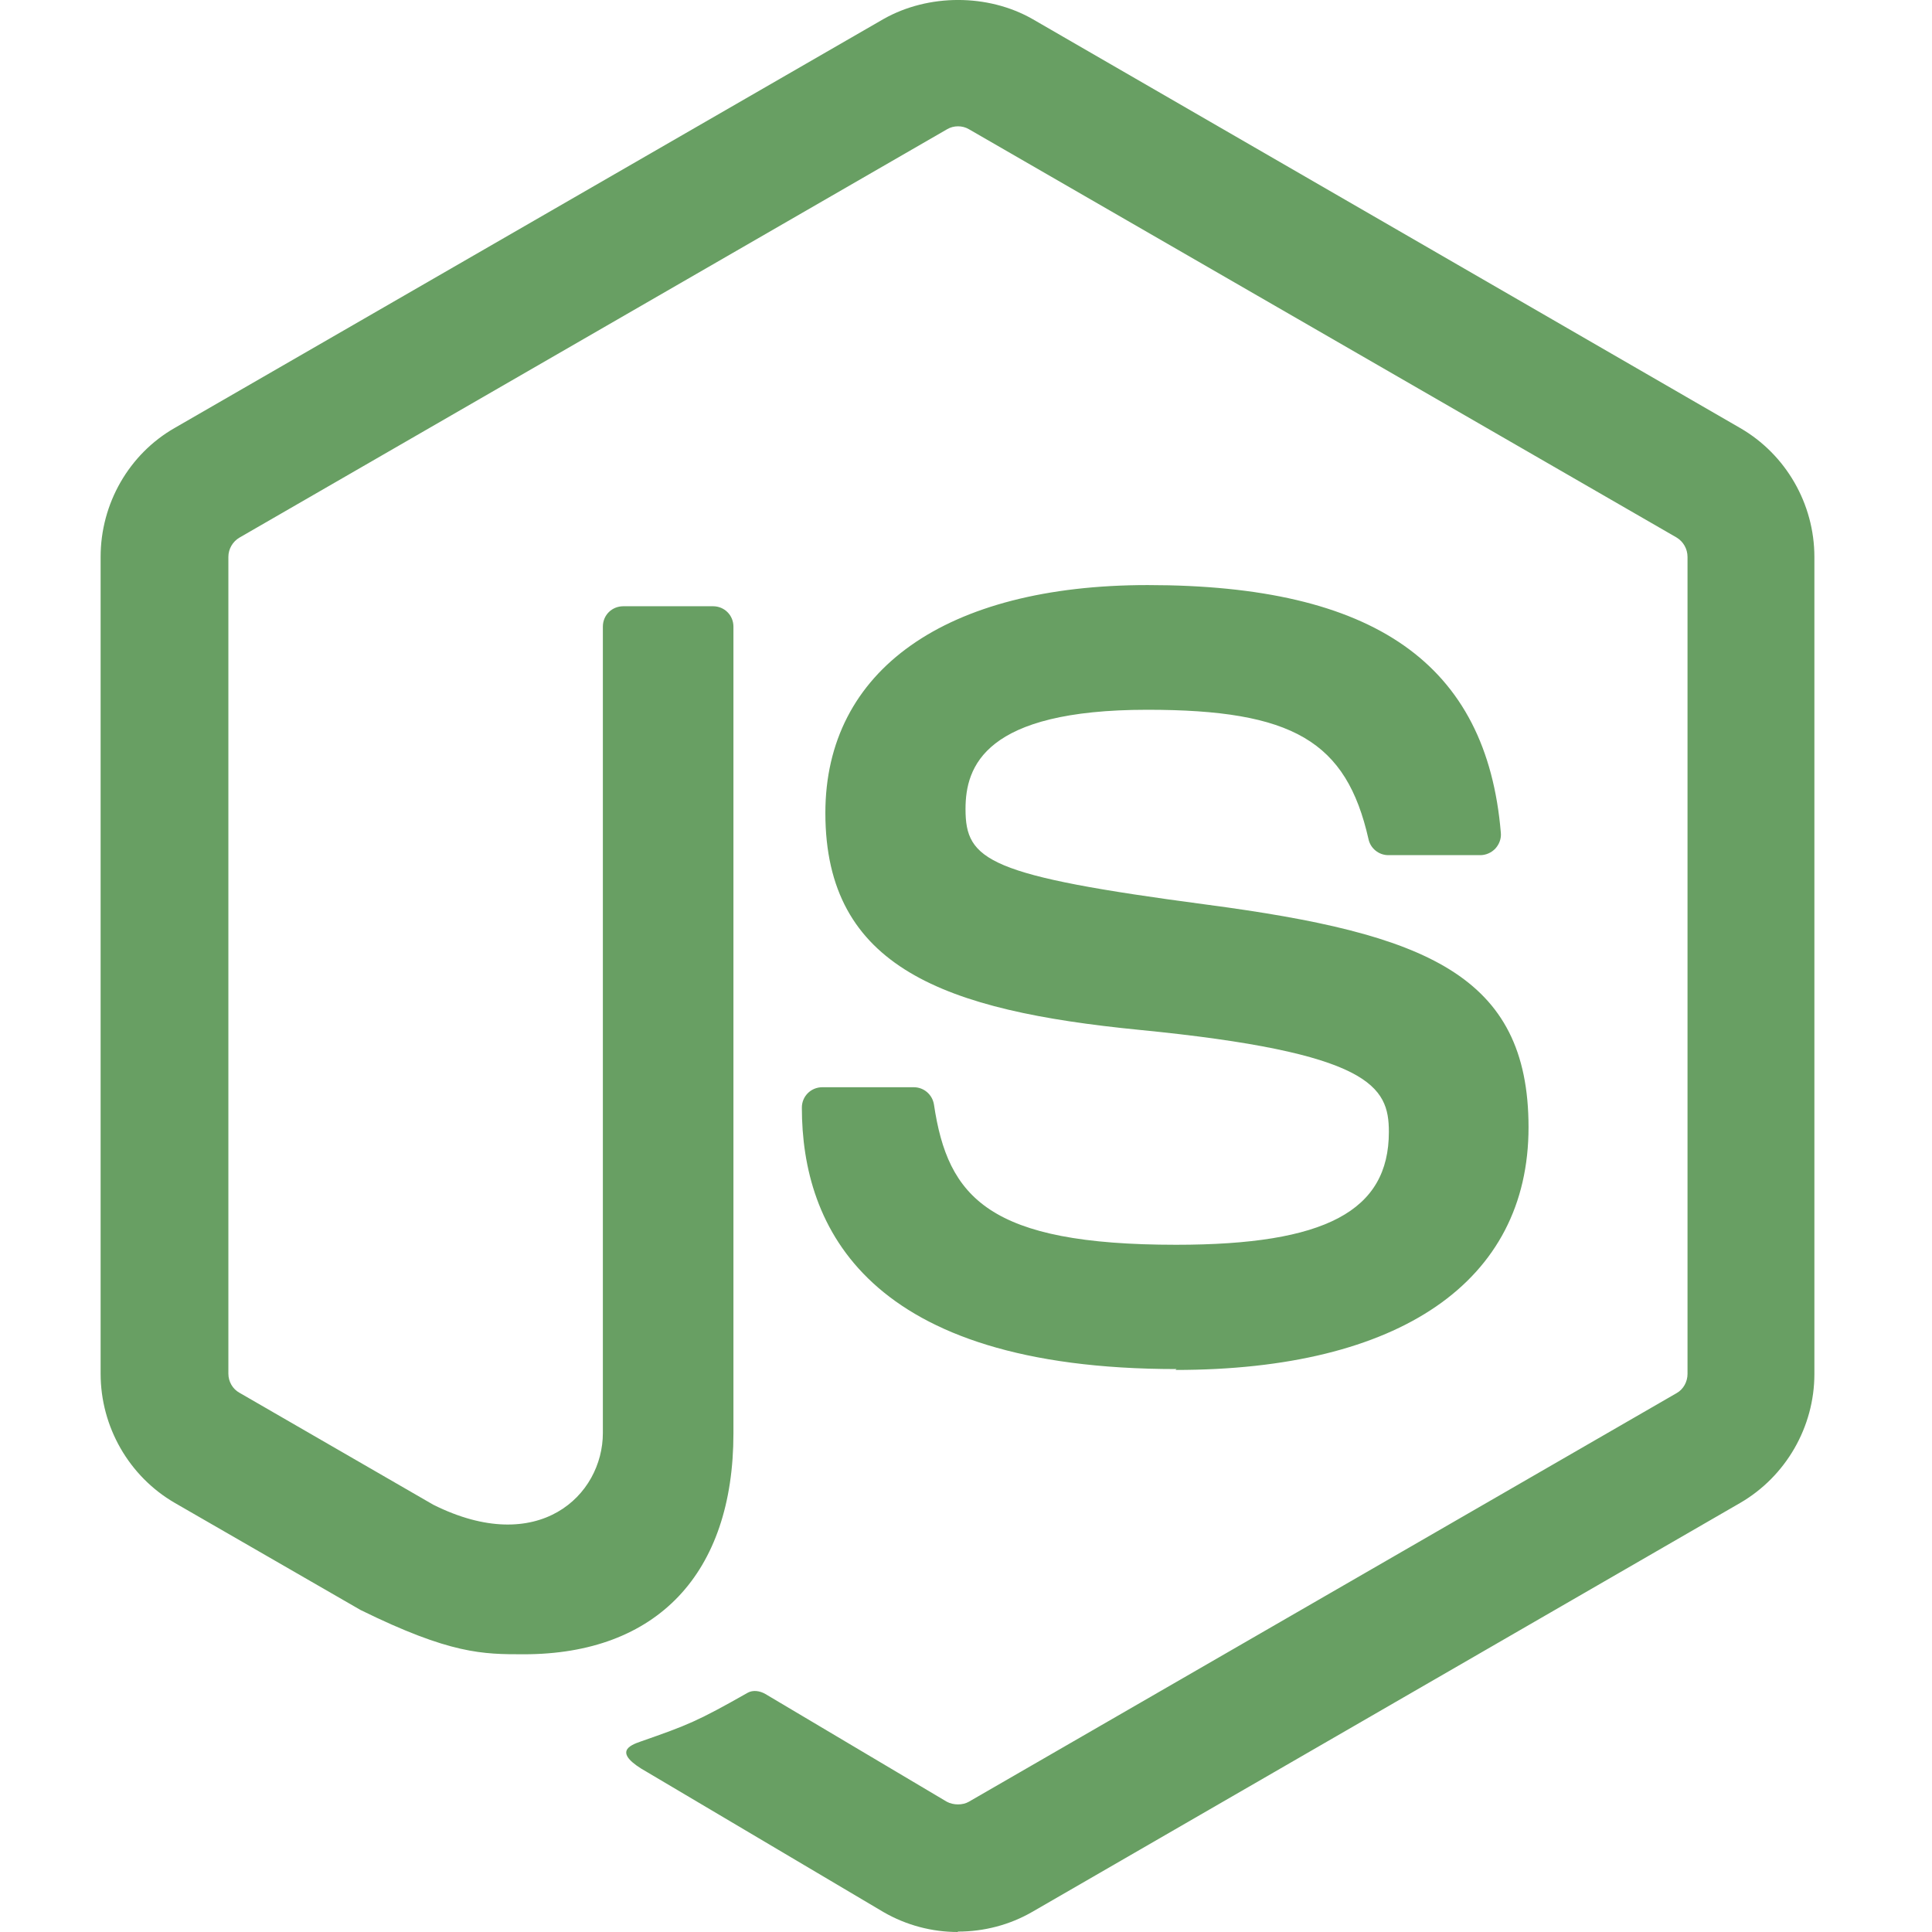
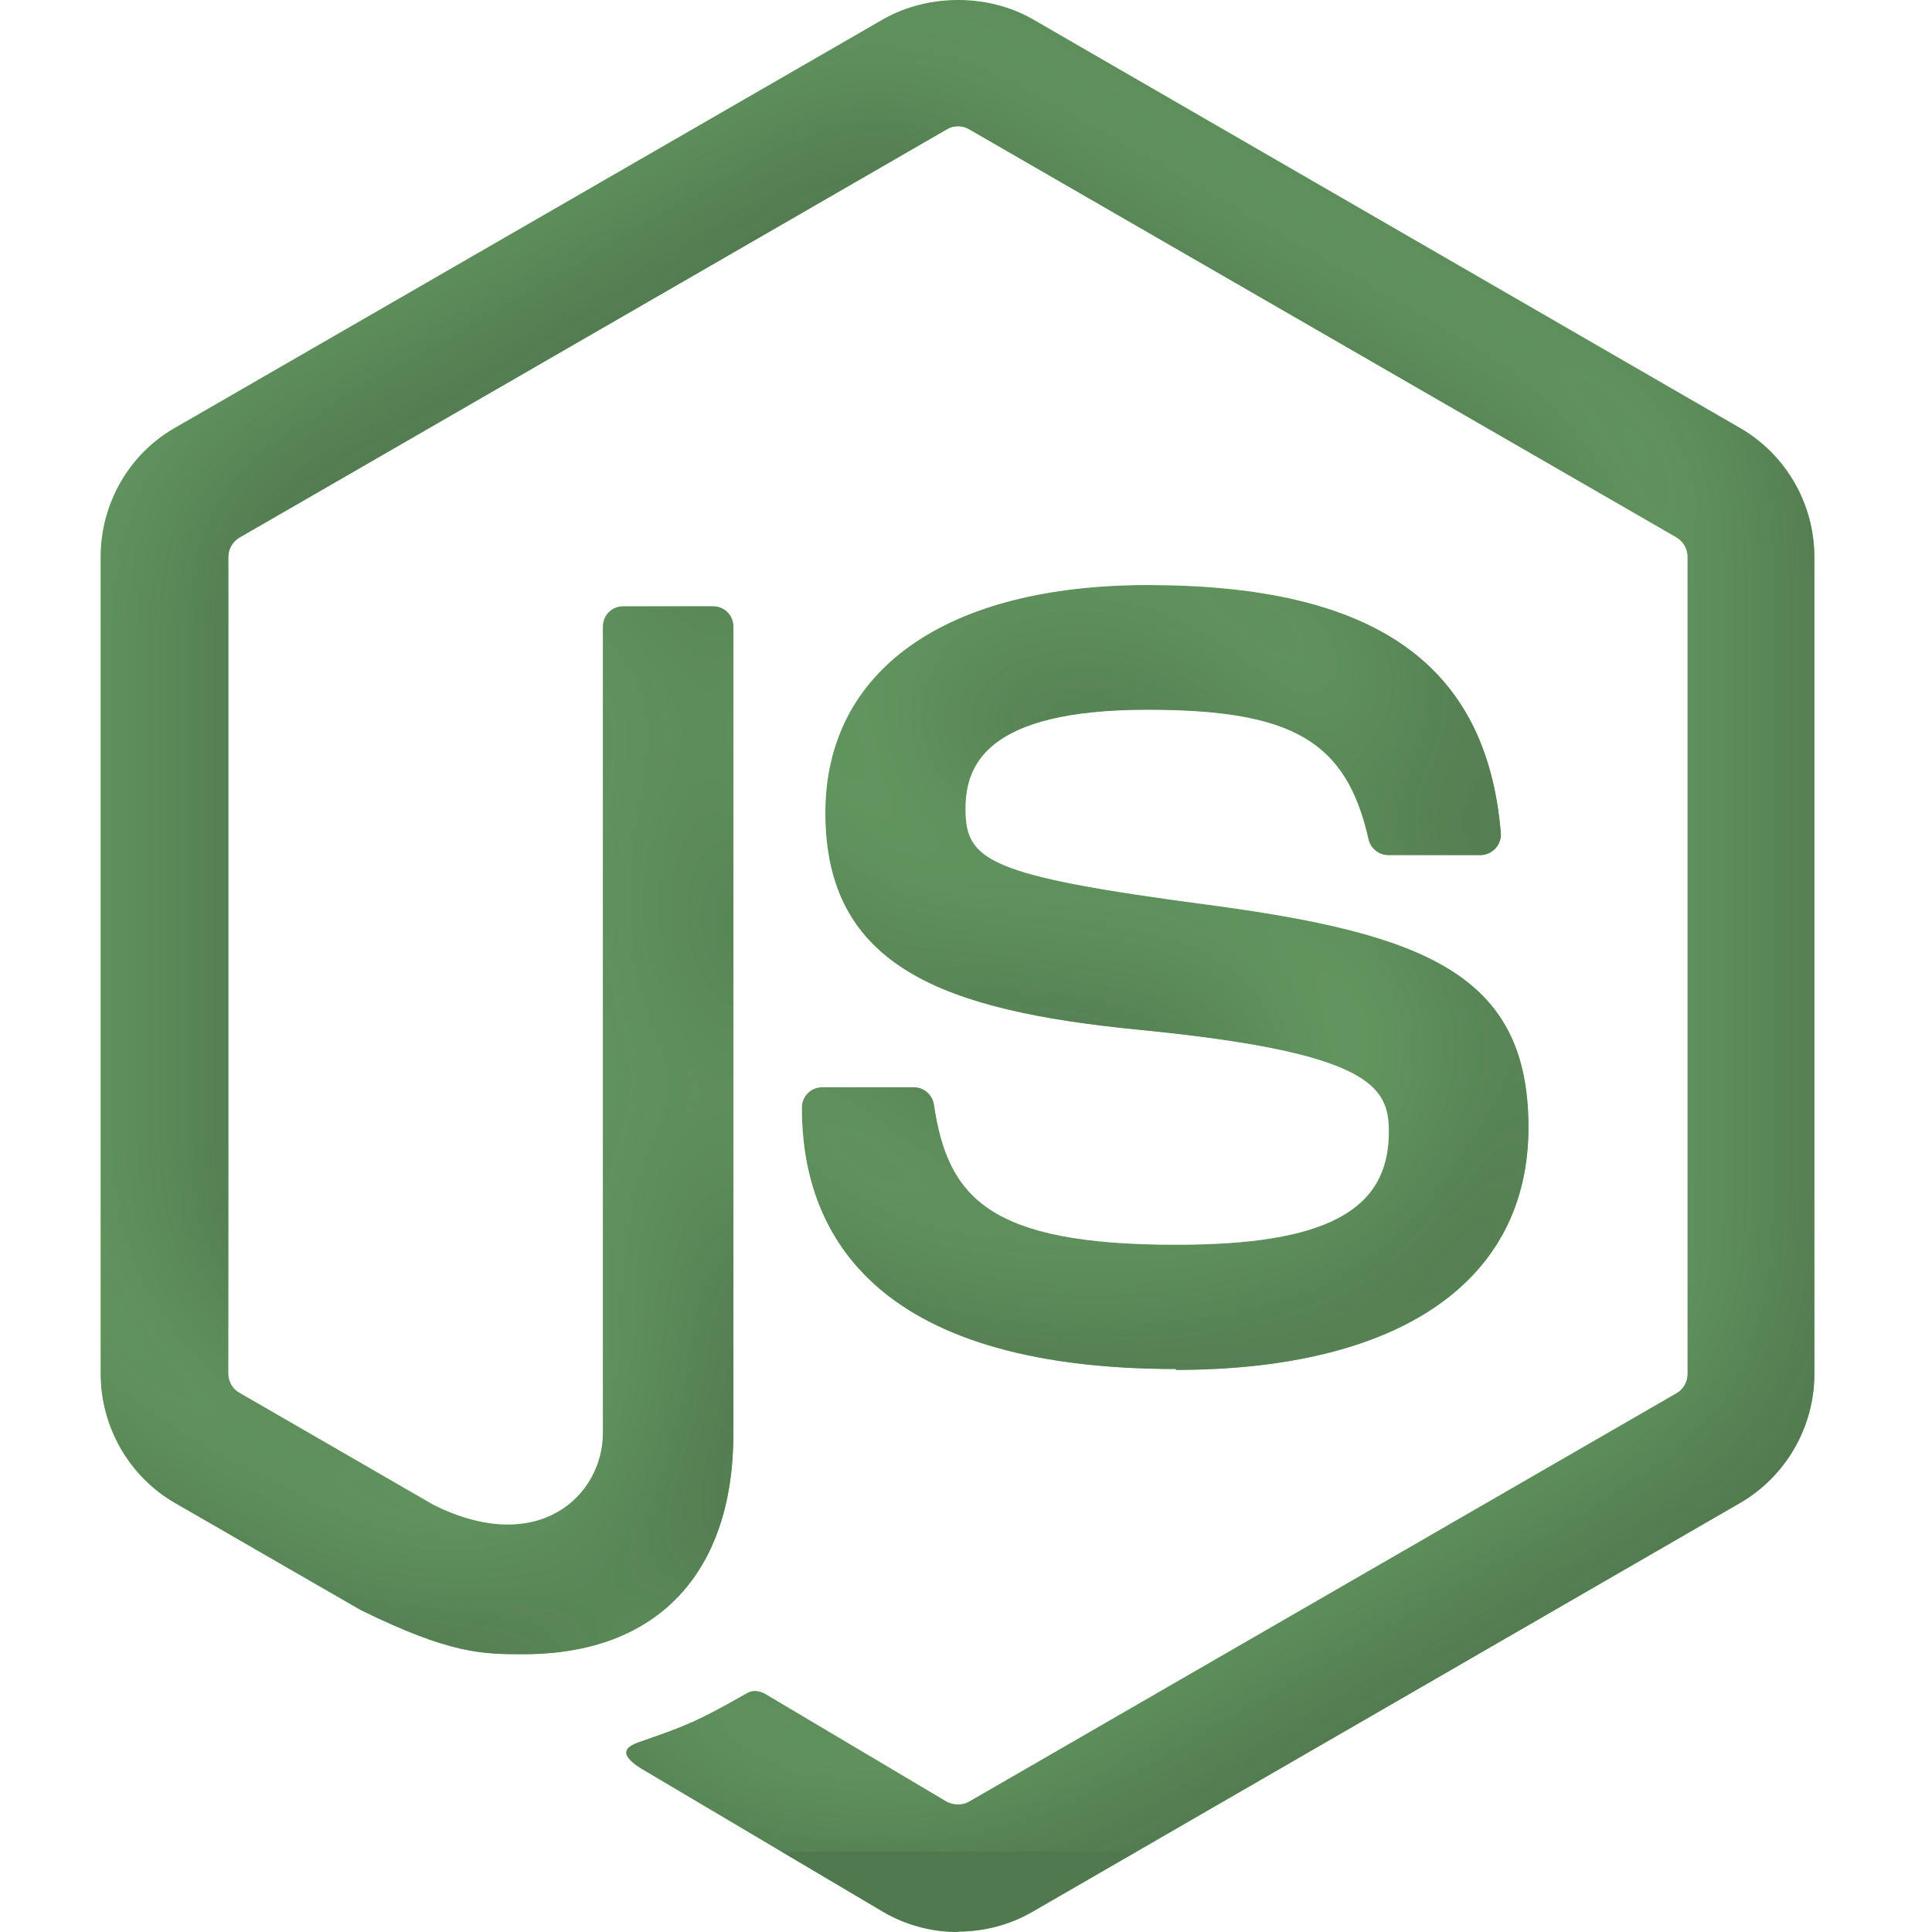
<svg xmlns="http://www.w3.org/2000/svg" width="24px" height="24px" viewBox="0 0 24 24">
-   <path fill="#689F63" d="M11.899,24 C11.577,24 11.258,23.916 10.976,23.753 L8.041,22.015 C7.602,21.77 7.816,21.683 7.961,21.633 C8.545,21.429 8.664,21.382 9.288,21.028 C9.354,20.991 9.44,21.004 9.507,21.043 L11.762,22.382 C11.844,22.426 11.959,22.426 12.035,22.382 L20.829,17.305 C20.911,17.259 20.963,17.165 20.963,17.068 L20.963,6.919 C20.963,6.818 20.911,6.728 20.827,6.677 L12.036,1.605 C11.955,1.557 11.847,1.557 11.766,1.605 L2.977,6.677 C2.891,6.726 2.837,6.82 2.837,6.917 L2.837,17.065 C2.837,17.162 2.89,17.255 2.974,17.301 L5.382,18.692 C6.69,19.346 7.489,18.576 7.489,17.801 L7.489,7.785 C7.489,7.641 7.601,7.531 7.744,7.531 L8.858,7.531 C8.997,7.531 9.111,7.641 9.111,7.785 L9.111,17.805 C9.111,19.549 8.16,20.55 6.507,20.55 C5.998,20.55 5.598,20.55 4.479,20 L2.172,18.67 C1.602,18.34 1.25,17.724 1.25,17.065 L1.25,6.917 C1.25,6.257 1.602,5.64 2.172,5.315 L10.976,0.236 C11.533,-0.079 12.272,-0.079 12.825,0.236 L21.617,5.317 C22.185,5.645 22.539,6.259 22.539,6.919 L22.539,17.068 C22.539,17.726 22.185,18.34 21.617,18.67 L12.825,23.749 C12.543,23.912 12.224,23.995 11.898,23.995 L11.899,24 Z M14.615,17.007 C10.767,17.007 9.961,15.241 9.961,13.759 C9.961,13.618 10.074,13.506 10.215,13.506 L11.351,13.506 C11.477,13.506 11.582,13.597 11.602,13.721 C11.774,14.879 12.285,15.463 14.611,15.463 C16.465,15.463 17.253,15.044 17.253,14.061 C17.253,13.495 17.028,13.075 14.149,12.793 C11.741,12.555 10.253,12.025 10.253,10.099 C10.253,8.324 11.75,7.268 14.257,7.268 C17.072,7.268 18.468,8.245 18.644,10.345 C18.651,10.418 18.624,10.488 18.576,10.541 C18.528,10.592 18.459,10.623 18.389,10.623 L17.246,10.623 C17.128,10.623 17.024,10.539 17,10.424 C16.725,9.207 16.06,8.817 14.253,8.817 C12.23,8.817 11.994,9.522 11.994,10.05 C11.994,10.691 12.271,10.878 15.001,11.239 C17.704,11.598 18.988,12.104 18.988,14.004 C18.988,15.919 17.389,17.018 14.603,17.018 L14.615,17.007 Z" />
+   <defs>
+     <filter id="innershadow" x0="-50%" y0="-50%" width="200%" height="200%">
+       <feGaussianBlur in="SourceAlpha" stdDeviation="1" result="blur" />
+       <feOffset dy="-1" dx="-1" />
+       <feComposite in2="SourceAlpha" operator="arithmetic" k2="-1" k3="1" result="shadowDiff" />
+       <feFlood flood-color="#4d6d4b" flood-opacity="0.8" />
+       <feComposite in2="shadowDiff" operator="in" />
+       <feComposite in2="SourceGraphic" operator="over" result="firstfilter" />
+     </filter>
+   </defs>
+   <path filter="url(#innershadow)" fill="#689F63" d="M11.899,24 C11.577,24 11.258,23.916 10.976,23.753 L8.041,22.015 C7.602,21.77 7.816,21.683 7.961,21.633 C8.545,21.429 8.664,21.382 9.288,21.028 C9.354,20.991 9.44,21.004 9.507,21.043 L11.762,22.382 C11.844,22.426 11.959,22.426 12.035,22.382 L20.829,17.305 C20.911,17.259 20.963,17.165 20.963,17.068 L20.963,6.919 C20.963,6.818 20.911,6.728 20.827,6.677 L12.036,1.605 C11.955,1.557 11.847,1.557 11.766,1.605 L2.977,6.677 C2.891,6.726 2.837,6.82 2.837,6.917 L2.837,17.065 C2.837,17.162 2.89,17.255 2.974,17.301 L5.382,18.692 C6.69,19.346 7.489,18.576 7.489,17.801 L7.489,7.785 C7.489,7.641 7.601,7.531 7.744,7.531 L8.858,7.531 C8.997,7.531 9.111,7.641 9.111,7.785 L9.111,17.805 C9.111,19.549 8.16,20.55 6.507,20.55 C5.998,20.55 5.598,20.55 4.479,20 L2.172,18.67 C1.602,18.34 1.25,17.724 1.25,17.065 L1.25,6.917 C1.25,6.257 1.602,5.64 2.172,5.315 L10.976,0.236 C11.533,-0.079 12.272,-0.079 12.825,0.236 L21.617,5.317 C22.185,5.645 22.539,6.259 22.539,6.919 L22.539,17.068 C22.539,17.726 22.185,18.34 21.617,18.67 L12.825,23.749 C12.543,23.912 12.224,23.995 11.898,23.995 L11.899,24 Z M14.615,17.007 C10.767,17.007 9.961,15.241 9.961,13.759 C9.961,13.618 10.074,13.506 10.215,13.506 L11.351,13.506 C11.477,13.506 11.582,13.597 11.602,13.721 C11.774,14.879 12.285,15.463 14.611,15.463 C16.465,15.463 17.253,15.044 17.253,14.061 C17.253,13.495 17.028,13.075 14.149,12.793 C11.741,12.555 10.253,12.025 10.253,10.099 C10.253,8.324 11.75,7.268 14.257,7.268 C17.072,7.268 18.468,8.245 18.644,10.345 C18.651,10.418 18.624,10.488 18.576,10.541 C18.528,10.592 18.459,10.623 18.389,10.623 L17.246,10.623 C17.128,10.623 17.024,10.539 17,10.424 C16.725,9.207 16.06,8.817 14.253,8.817 C12.23,8.817 11.994,9.522 11.994,10.05 C11.994,10.691 12.271,10.878 15.001,11.239 C17.704,11.598 18.988,12.104 18.988,14.004 C18.988,15.919 17.389,17.018 14.603,17.018 L14.615,17.007 Z" />
</svg>
